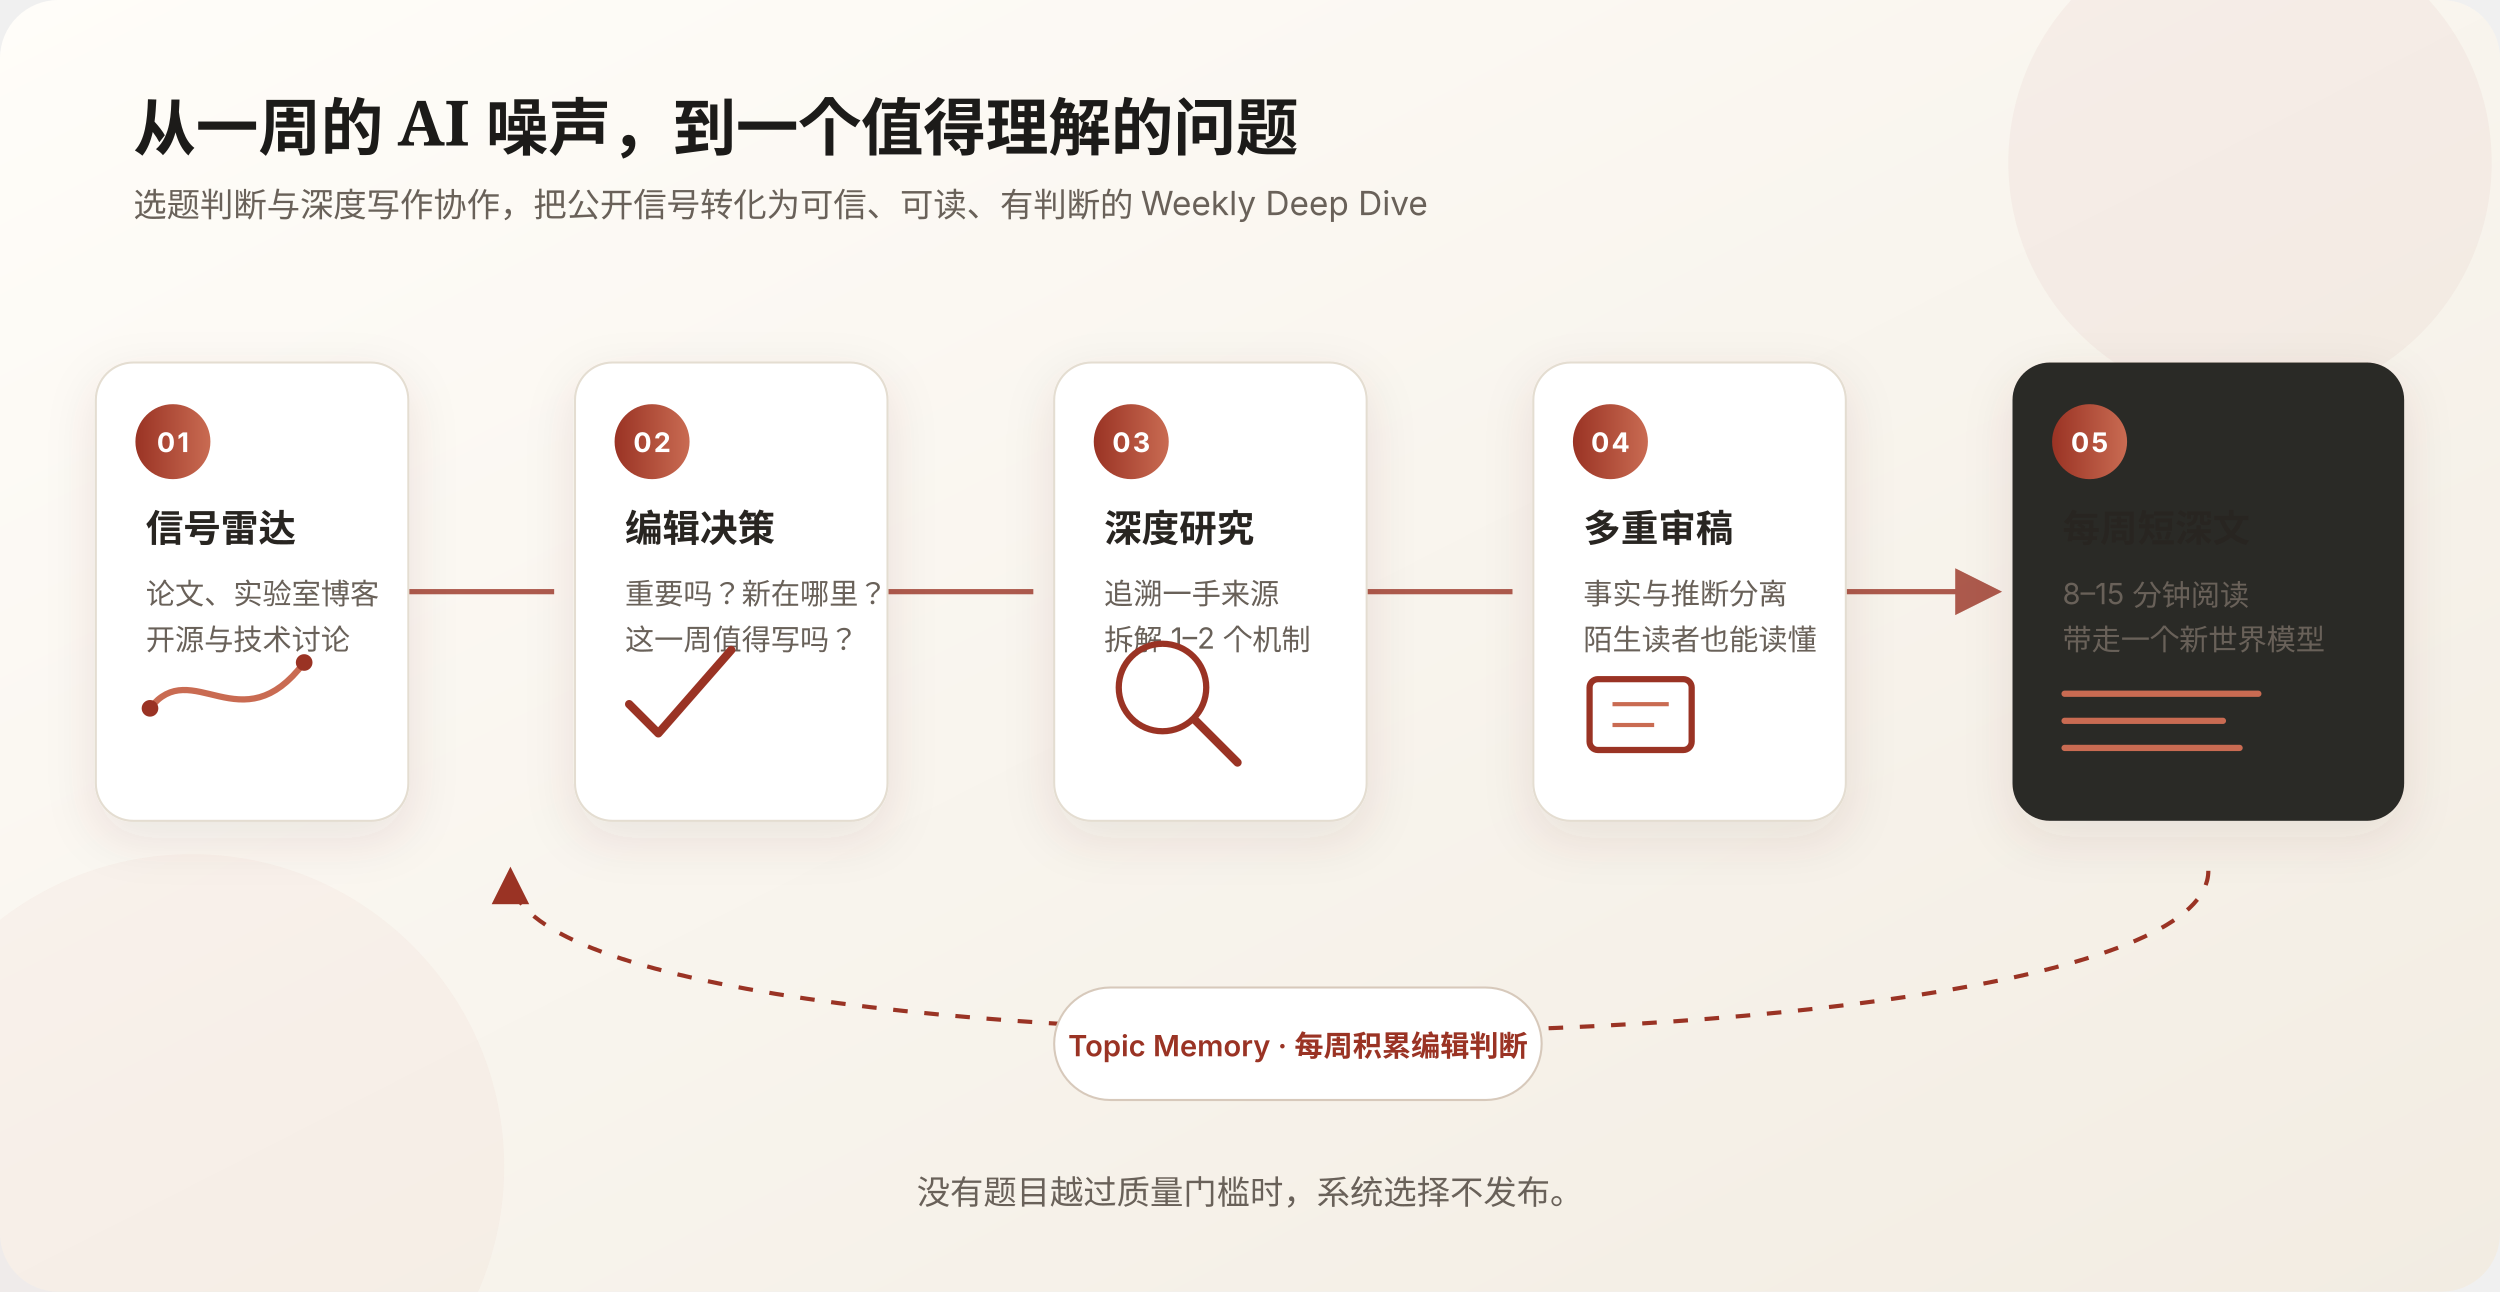
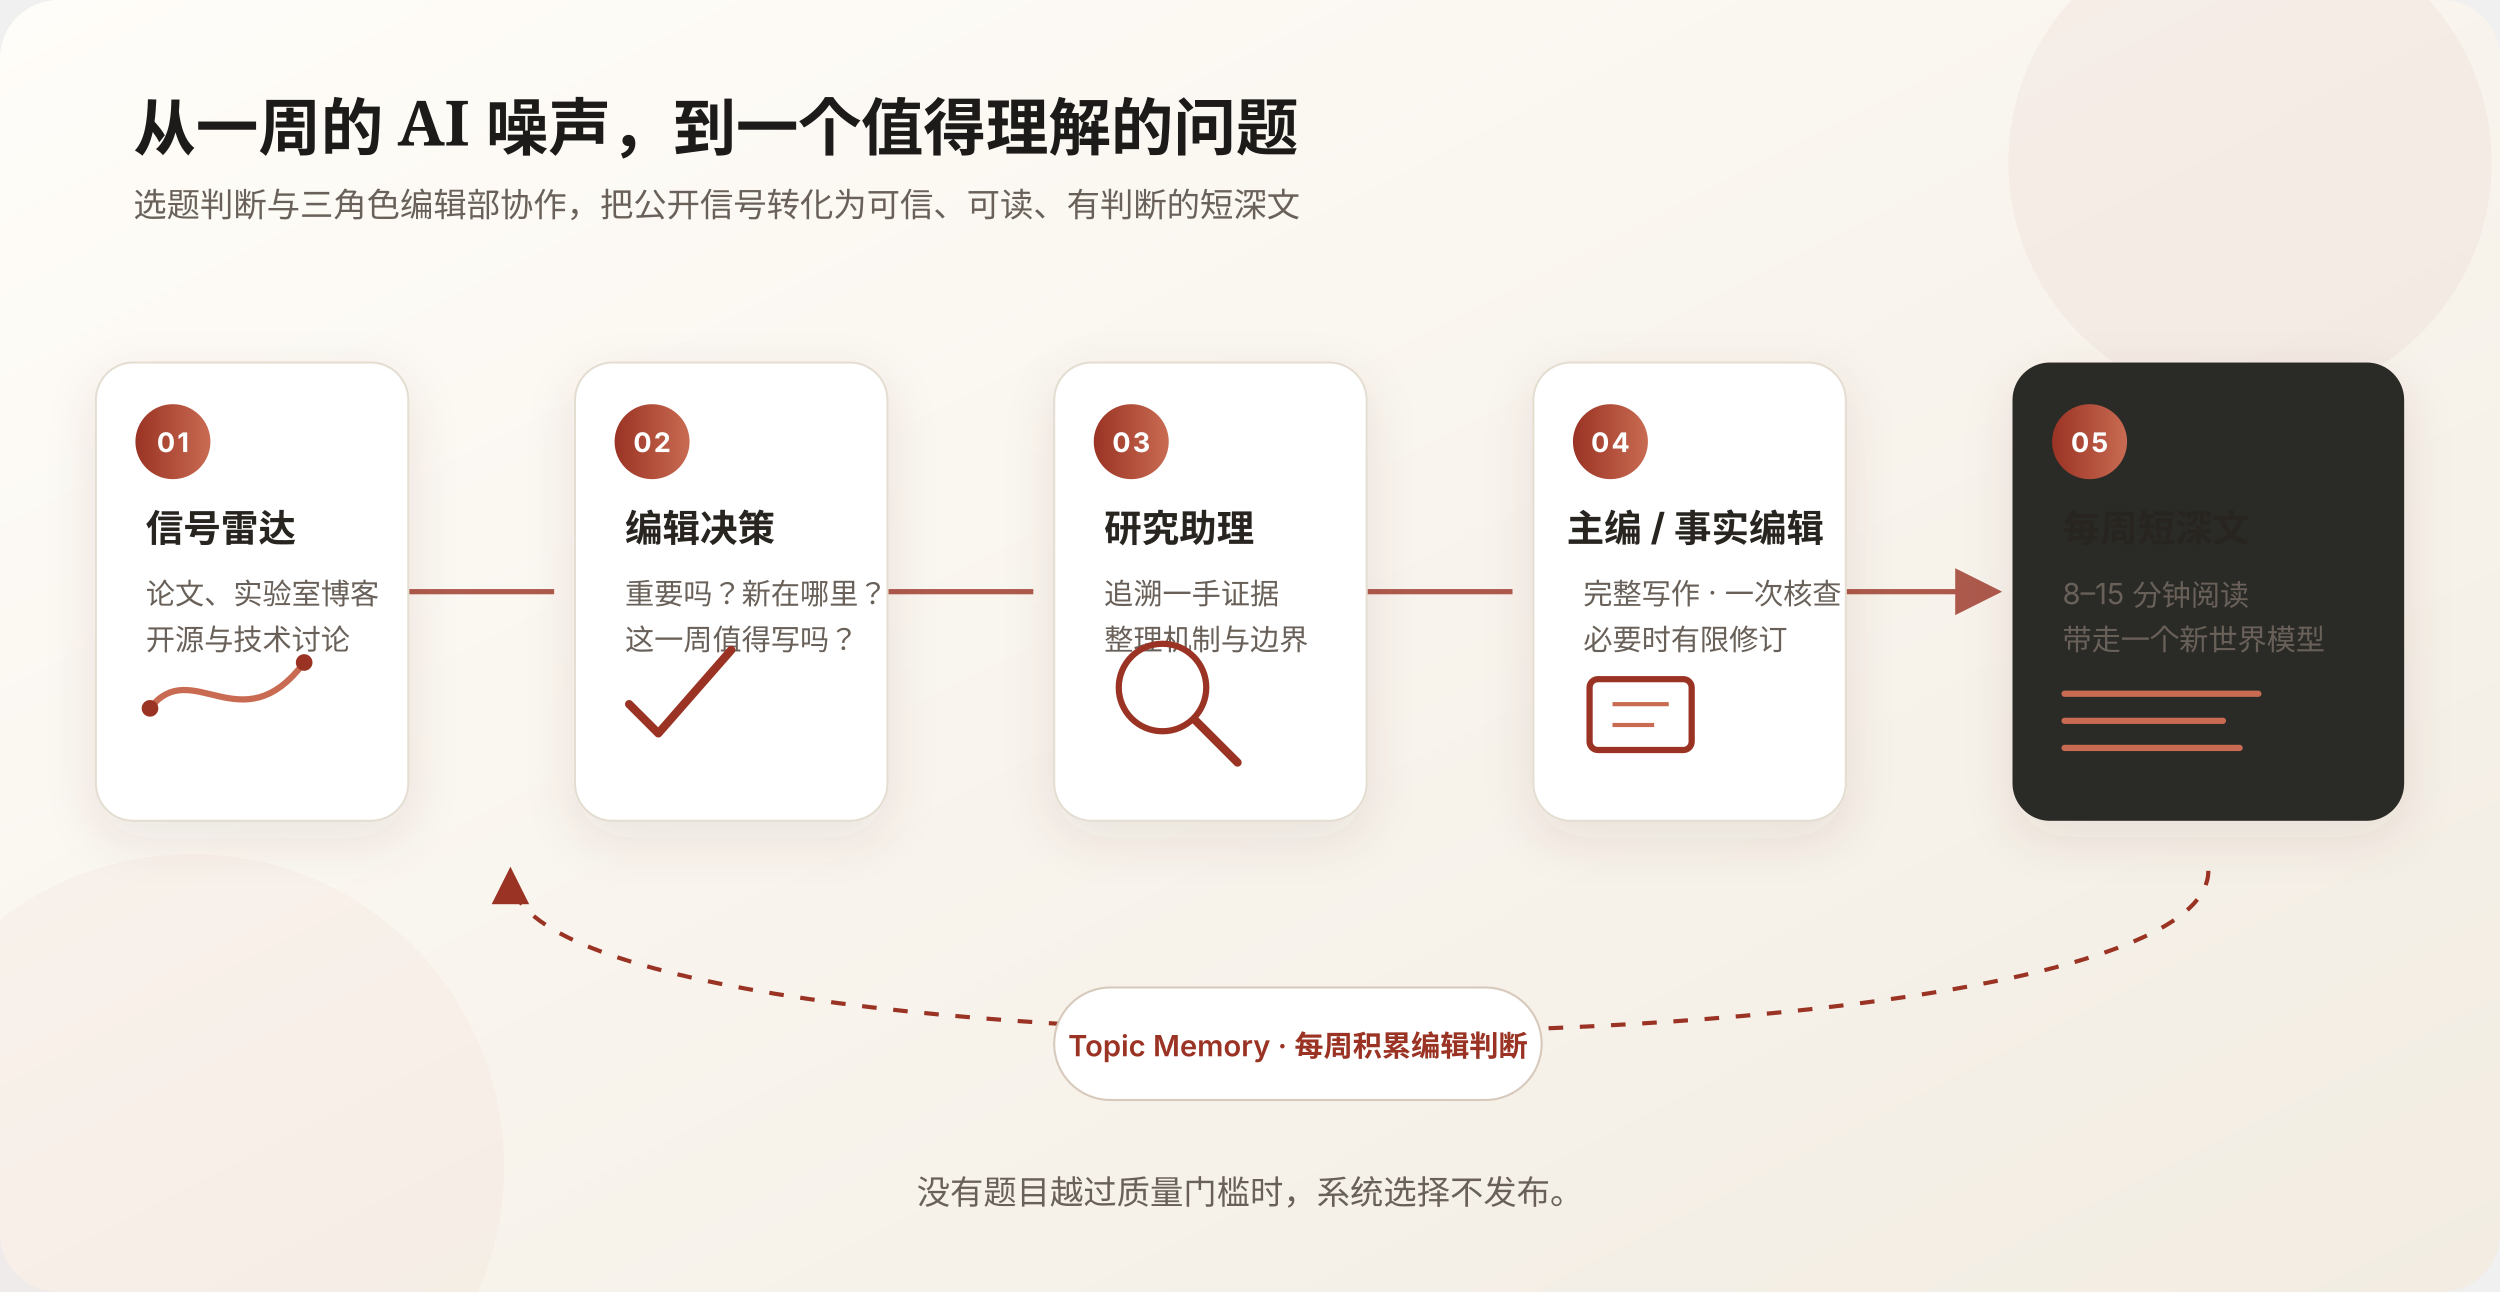
<svg xmlns="http://www.w3.org/2000/svg" width="1200" height="620" viewBox="0 0 1200 620" role="img" aria-labelledby="title desc">
  <defs>
    <linearGradient id="bg" x1="0" y1="0" x2="1" y2="1">
      <stop offset="0" stop-color="#fffdf9" />
      <stop offset="1" stop-color="#f2ece2" />
    </linearGradient>
    <linearGradient id="accent" x1="0" y1="0" x2="1" y2="0">
      <stop offset="0" stop-color="#9a3324" />
      <stop offset="1" stop-color="#c96b52" />
    </linearGradient>
    <filter id="shadow" x="-20%" y="-20%" width="140%" height="150%">
      <feDropShadow dx="0" dy="8" stdDeviation="12" flood-color="#5c4235" flood-opacity=".10" />
    </filter>
    <marker id="arrow" markerWidth="9" markerHeight="9" refX="7" refY="4.5" orient="auto">
      <path d="M0,0 L9,4.5 L0,9 Z" fill="#9a3324" />
    </marker>
    <style>
      .sans{font-family:-apple-system,BlinkMacSystemFont,"PingFang SC","Noto Sans SC","Microsoft YaHei",sans-serif}
      .serif{font-family:"Songti SC","Noto Serif SC",Georgia,serif}
      .title{font-size:30px;font-weight:700;fill:#1c1b19}
      .subtitle{font-size:16px;fill:#696159}
      .stage{font-size:18px;font-weight:700;fill:#282521}
      .copy{font-size:14px;fill:#696159}
      .index{font-size:13px;font-weight:700;fill:#fff;letter-spacing:.08em}
      .rail{font-size:14px;font-weight:600;fill:#9a3324}
    </style>
  </defs>
  <rect width="1200" height="620" rx="28" fill="url(#bg)" />
  <circle cx="1080" cy="78" r="116" fill="#9a3324" opacity=".045" />
  <circle cx="92" cy="560" r="150" fill="#c96b52" opacity=".045" />
  <text x="64" y="72" class="serif title">从一周的 AI 噪声，到一个值得理解的问题</text>
-   <text x="64" y="104" class="sans subtitle">选题判断与深度写作协作，把公开信号转化为可信、可读、有判断的 Weekly Deep Dive</text>
+   <text x="64" y="104" class="sans subtitle">选题判断与三角色编辑部协作，把公开信号转化为可信、可读、有判断的短深文</text>
  <path d="M196 284 H266 M426 284 H496 M656 284 H726 M886 284 H956" stroke="#9a3324" stroke-width="2.5" marker-end="url(#arrow)" opacity=".8" />
  <g filter="url(#shadow)">
    <rect x="46" y="174" width="150" height="220" rx="18" fill="#fff" stroke="#e4ddd1" />
    <rect x="276" y="174" width="150" height="220" rx="18" fill="#fff" stroke="#e4ddd1" />
    <rect x="506" y="174" width="150" height="220" rx="18" fill="#fff" stroke="#e4ddd1" />
    <rect x="736" y="174" width="150" height="220" rx="18" fill="#fff" stroke="#e4ddd1" />
    <rect x="966" y="174" width="188" height="220" rx="18" fill="#2b2926" />
  </g>
  <g class="sans">
    <circle cx="83" cy="212" r="18" fill="url(#accent)" />
    <text x="83" y="217" text-anchor="middle" class="index">01</text>
    <text x="70" y="260" class="stage">信号雷达</text>
    <text x="70" y="290" class="copy">
      <tspan x="70">论文、实验室博客</tspan>
      <tspan x="70" dy="22">开源与技术讨论</tspan>
    </text>
    <path d="M72 340 C92 314 116 358 146 318" fill="none" stroke="#c96b52" stroke-width="3" />
    <circle cx="72" cy="340" r="4" fill="#9a3324" />
    <circle cx="146" cy="318" r="4" fill="#9a3324" />
    <circle cx="313" cy="212" r="18" fill="url(#accent)" />
    <text x="313" y="217" text-anchor="middle" class="index">02</text>
    <text x="300" y="260" class="stage">编辑决策</text>
    <text x="300" y="290" class="copy">
      <tspan x="300">重要吗？新在哪里？</tspan>
      <tspan x="300" dy="22">这一周值得写吗？</tspan>
    </text>
    <path d="M302 338 l14 14 35-40" fill="none" stroke="#9a3324" stroke-width="4" stroke-linecap="round" stroke-linejoin="round" />
    <circle cx="543" cy="212" r="18" fill="url(#accent)" />
    <text x="543" y="217" text-anchor="middle" class="index">03</text>
-     <text x="530" y="260" class="stage">深度研究</text>
+     <text x="530" y="260" class="stage">研究助理</text>
    <text x="530" y="290" class="copy">
-       <tspan x="530">追溯一手来源</tspan>
-       <tspan x="530" dy="22">拆解 1–2 个机制</tspan>
+       <tspan x="530">追溯一手证据</tspan>
+       <tspan x="530" dy="22">整理机制与边界</tspan>
    </text>
    <circle cx="558" cy="330" r="21" fill="none" stroke="#9a3324" stroke-width="3" />
    <path d="M574 346 l20 20" stroke="#9a3324" stroke-width="4" stroke-linecap="round" />
    <circle cx="773" cy="212" r="18" fill="url(#accent)" />
    <text x="773" y="217" text-anchor="middle" class="index">04</text>
-     <text x="760" y="260" class="stage">多重审稿</text>
+     <text x="752" y="260" class="stage">主编 / 事实编辑</text>
    <text x="760" y="290" class="copy">
-       <tspan x="760">事实与推断分离</tspan>
-       <tspan x="760" dy="22">陌生读者也能读懂</tspan>
+       <tspan x="760">完整写作 · 一次核查</tspan>
+       <tspan x="760" dy="22">必要时有限修订</tspan>
    </text>
    <rect x="763" y="326" width="49" height="34" rx="4" fill="none" stroke="#9a3324" stroke-width="3" />
    <path d="M774 338 h27 M774 348 h20" stroke="#c96b52" stroke-width="2" />
    <circle cx="1003" cy="212" r="18" fill="url(#accent)" />
    <text x="1003" y="217" text-anchor="middle" class="index">05</text>
    <text x="990" y="260" class="stage" fill="#fff">每周短深文</text>
    <text x="990" y="290" class="copy" fill="#d7d0c7">
      <tspan x="990">8–15 分钟阅读</tspan>
      <tspan x="990" dy="22">带走一个新世界模型</tspan>
    </text>
    <path d="M991 333 h93 M991 346 h76 M991 359 h84" stroke="#c96b52" stroke-width="3" stroke-linecap="round" />
  </g>
  <path d="M1060 418 C1060 520 245 522 245 420" fill="none" stroke="#9a3324" stroke-width="2" stroke-dasharray="7 8" marker-end="url(#arrow)" />
  <rect x="506" y="474" width="234" height="54" rx="27" fill="#fff" stroke="#d7c9bb" />
  <text x="623" y="507" text-anchor="middle" class="sans rail">Topic Memory · 每周积累编辑判断</text>
  <text x="600" y="578" text-anchor="middle" class="sans subtitle">没有题目越过质量门槛时，系统选择不发布。</text>
</svg>
